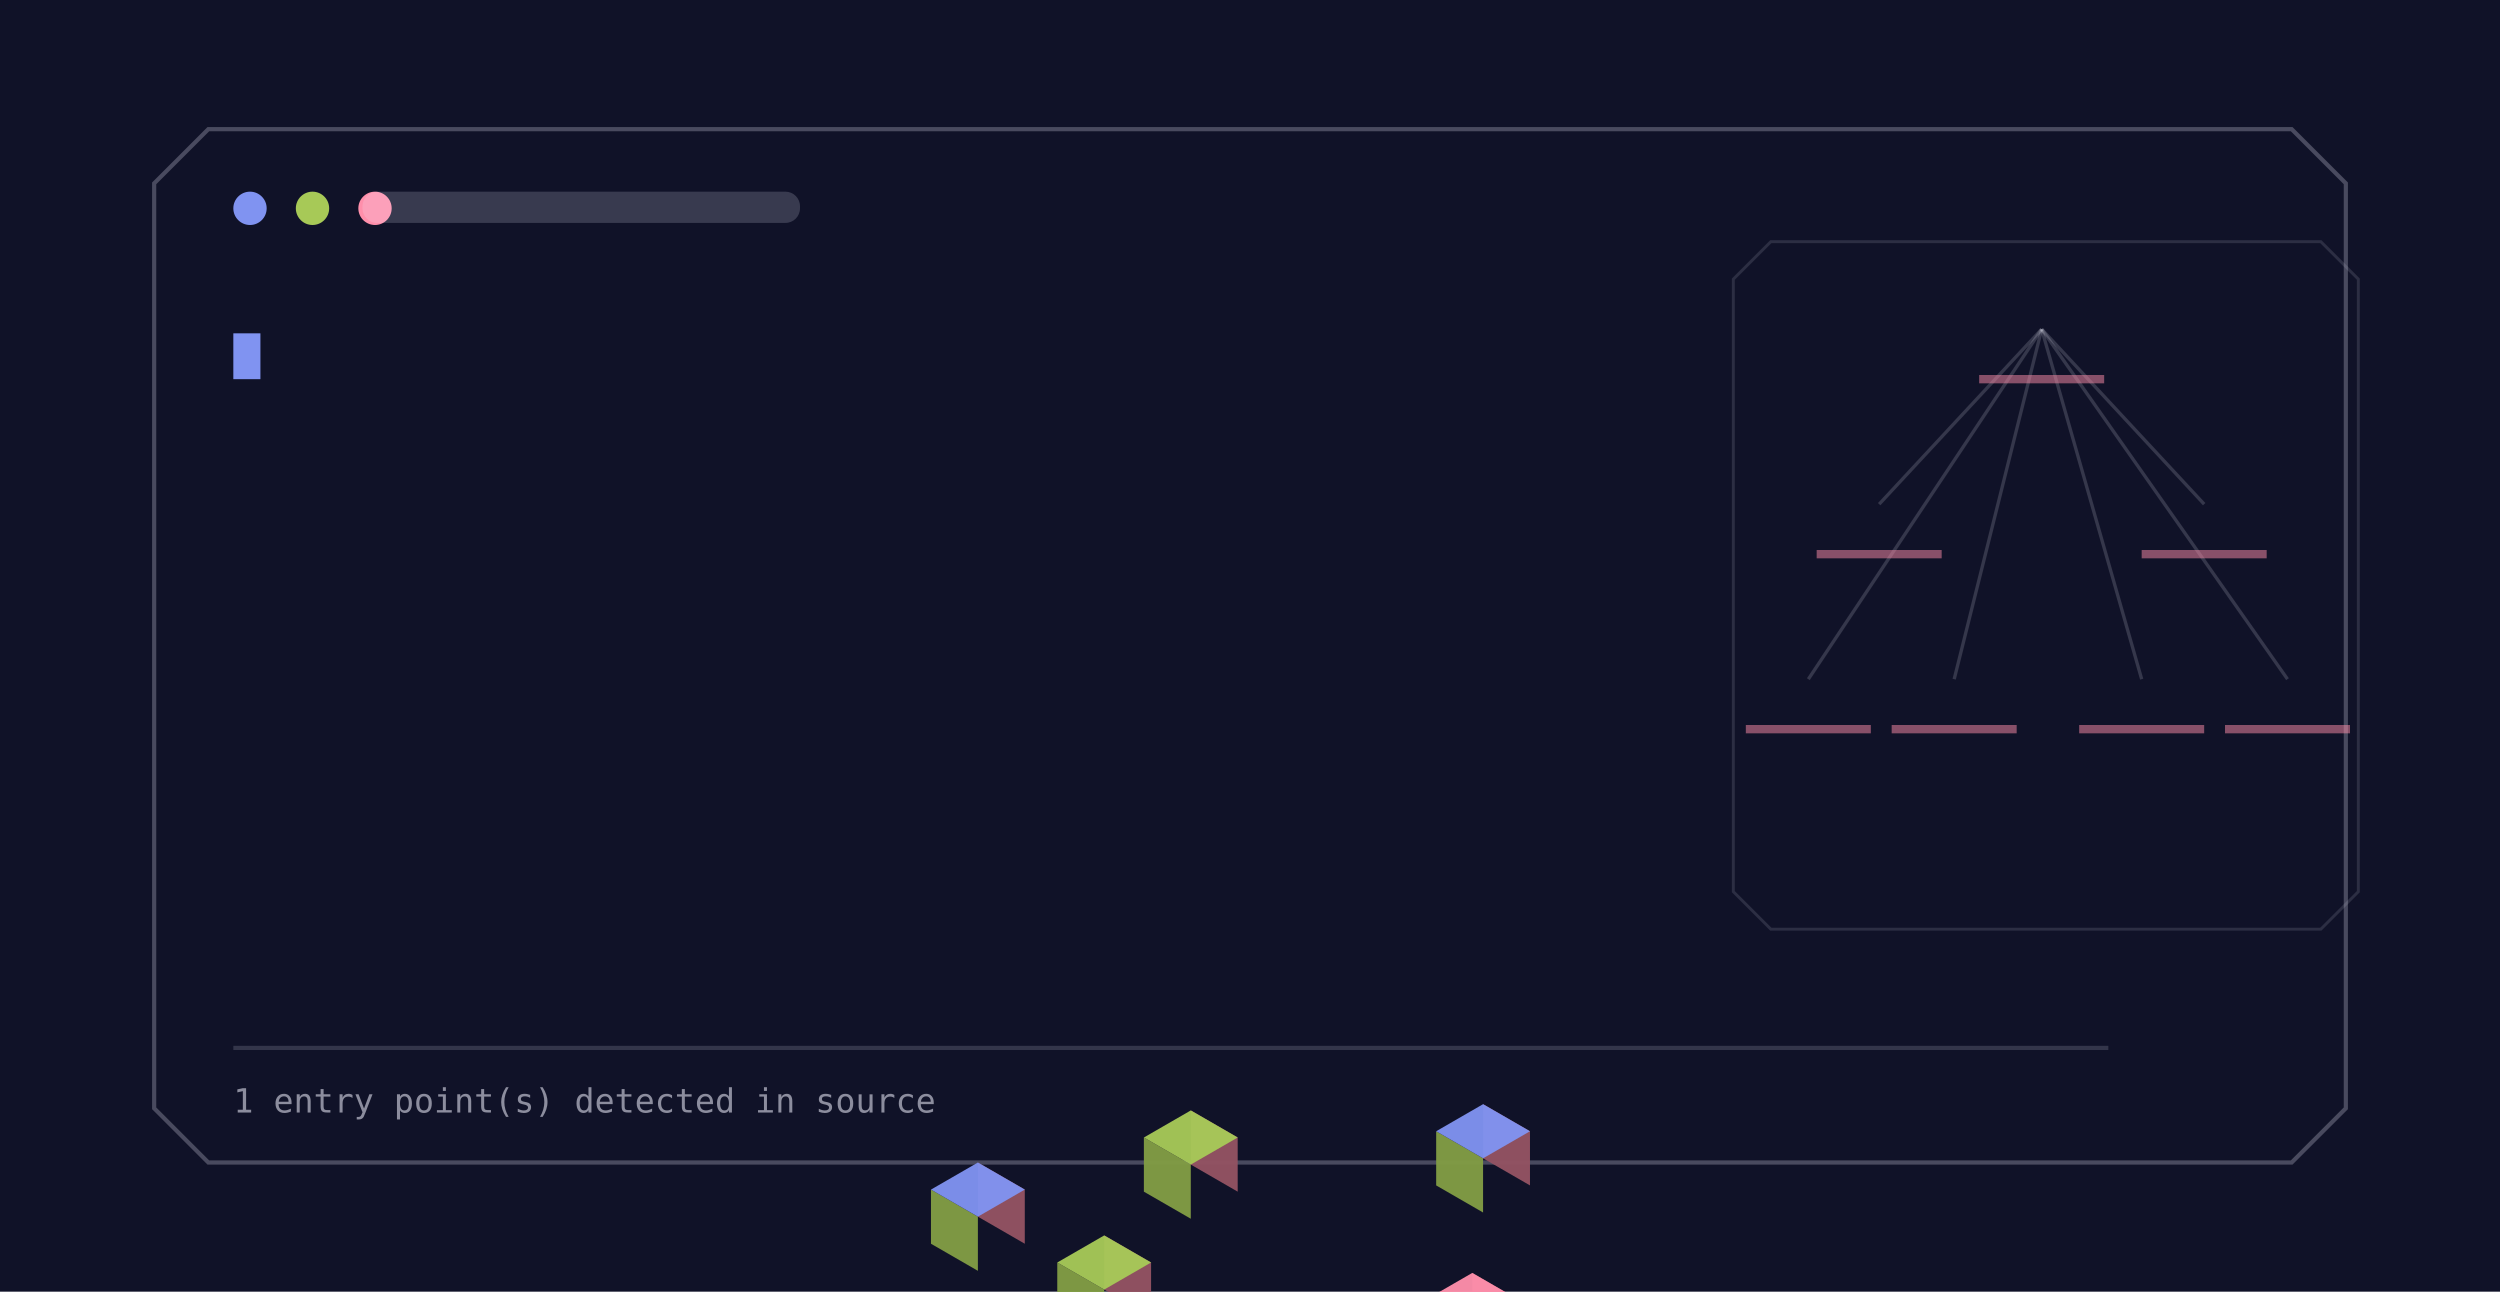
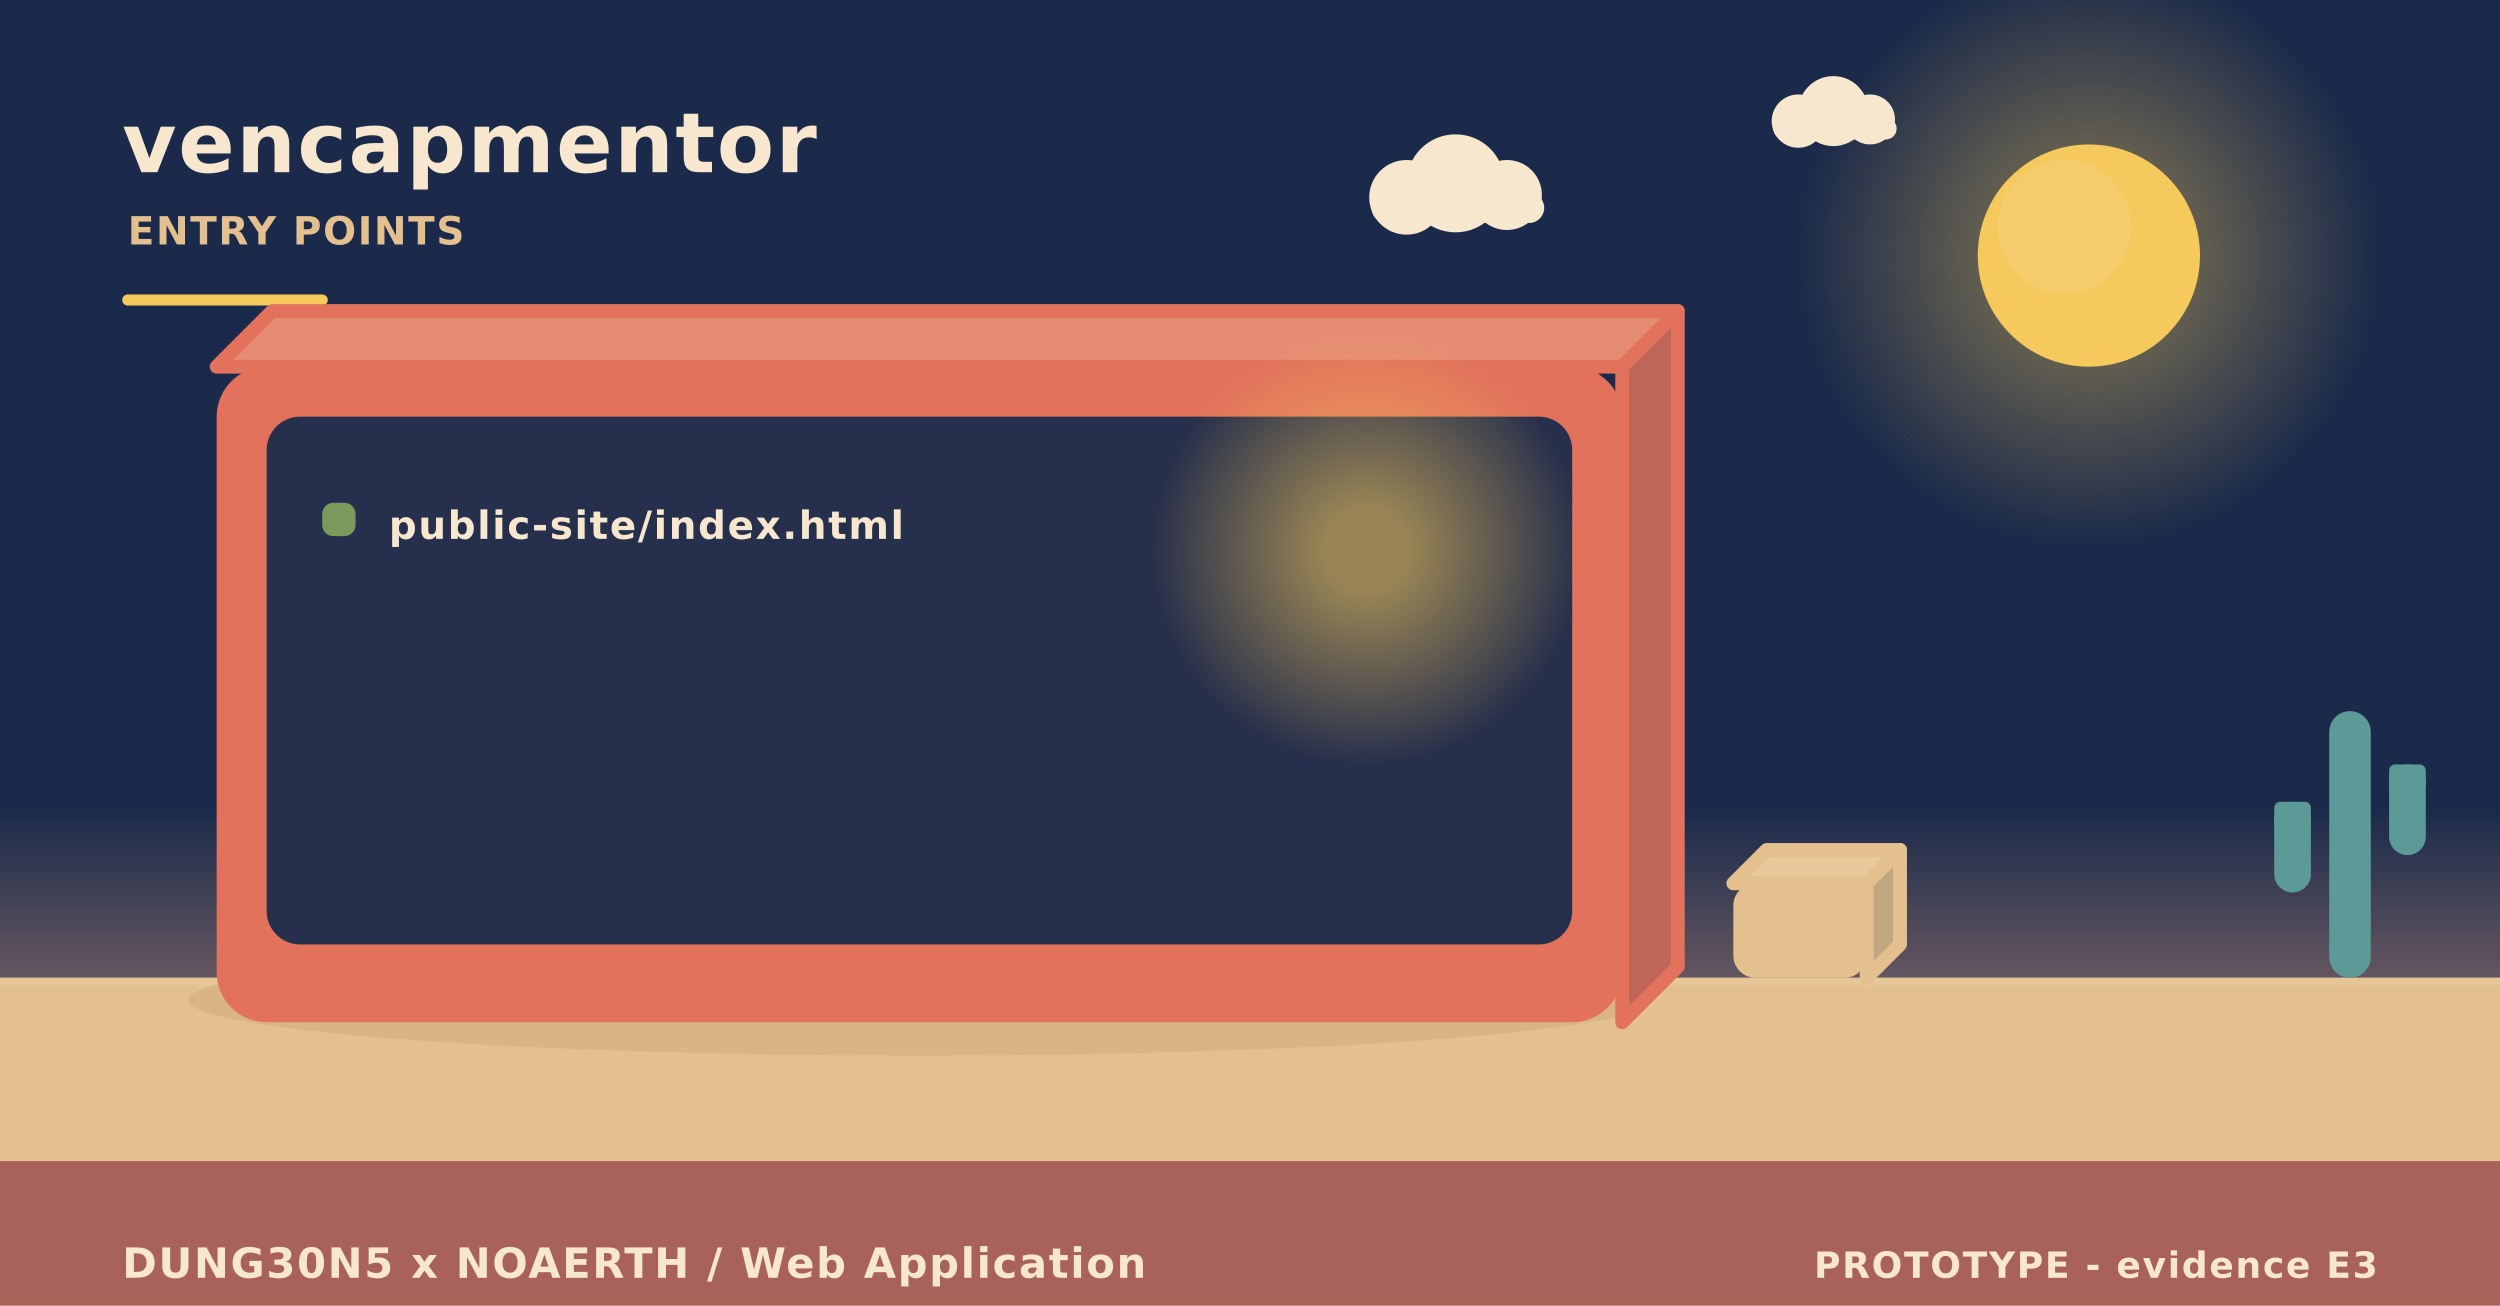
- <svg xmlns="http://www.w3.org/2000/svg" viewBox="0 0 1200 620" width="1200" height="620" role="img" aria-label="vencapmentor command surface">
-   <rect width="1200" height="620" fill="#101228" />
-   <defs>
-     <linearGradient id="gt" x1="0" y1="0" x2="1" y2="1">
-       <stop offset="0%" stop-color="#8093f1" />
-       <stop offset="100%" stop-color="#a7c957" />
-     </linearGradient>
-   </defs>
-   <path d="M100.00,62.00 H1100.00 L1126.00,88.00 V532.00 L1100.00,558.00 H100.00 L74.00,532.00 V88.00 Z" fill="none" stroke="rgba(242,242,255,0.300)" stroke-width="2.00" opacity="0.85" />
-   <circle cx="120.00" cy="100.00" r="8.00" fill="#8093f1" opacity="1.00" />
-   <circle cx="150.00" cy="100.00" r="8.00" fill="#a7c957" opacity="1.00" />
-   <circle cx="180.00" cy="100.00" r="8.00" fill="#ff8fab" opacity="1.00" />
-   <rect x="174.00" y="92.00" width="210.00" height="15.00" rx="7.00" fill="rgba(242,242,255,0.180)" opacity="1.00" />
-   <text x="112" y="148" font-family="ui-monospace,SFMono-Regular,Menlo,monospace" font-size="21" fill="rgba(242,242,255,0.800)" opacity="0">public-site/index.html<animate attributeName="opacity" values="0;1;1;0" dur="1.5s" begin="0.0s" repeatCount="indefinite" />
-   </text>
-   <rect x="112" y="160" width="13" height="22" fill="#8093f1">
-     <animate attributeName="opacity" values="1;0;1" dur="1.05s" begin="0s" repeatCount="indefinite" />
-   </rect>
-   <path d="M850.00,116.00 H1114.00 L1132.00,134.00 V428.00 L1114.00,446.00 H850.00 L832.00,428.00 V134.00 Z" fill="none" stroke="rgba(242,242,255,0.180)" stroke-width="1.40" opacity="0.70" />
-   <line x1="980.00" y1="158.00" x2="902.00" y2="242.00" stroke="rgba(242,242,255,0.300)" stroke-width="1.60" opacity="0.55" />
-   <line x1="980.00" y1="158.00" x2="1058.00" y2="242.00" stroke="rgba(242,242,255,0.300)" stroke-width="1.60" opacity="0.55" />
-   <line x1="980.00" y1="158.00" x2="868.00" y2="326.00" stroke="rgba(242,242,255,0.300)" stroke-width="1.60" opacity="0.55" />
-   <line x1="980.00" y1="158.00" x2="938.00" y2="326.00" stroke="rgba(242,242,255,0.300)" stroke-width="1.60" opacity="0.55" />
-   <line x1="980.00" y1="158.00" x2="1028.00" y2="326.00" stroke="rgba(242,242,255,0.300)" stroke-width="1.60" opacity="0.55" />
-   <line x1="980.00" y1="158.00" x2="1098.00" y2="326.00" stroke="rgba(242,242,255,0.300)" stroke-width="1.60" opacity="0.55" />
-   <polygon points="711.87,556.00 734.39,569.00 734.39,543.00 711.87,530.00" fill="#945363" opacity="0.95" />
-   <polygon points="689.36,569.00 711.87,582.00 711.87,556.00 689.36,543.00" fill="#829d44" opacity="0.95" />
-   <polygon points="711.87,530.00 734.39,543.00 711.87,556.00 689.36,543.00" fill="#8093f1" opacity="0.95" />
+ <svg xmlns="http://www.w3.org/2000/svg" width="900" height="470" viewBox="0 0 900 470" role="img" aria-label="vencapmentor - how it is operated">
+   <linearGradient id="skyt" x1="0" y1="0" x2="0" y2="1">
+     <stop offset="0" stop-color="#1b2a4a" />
+     <stop offset="0.62" stop-color="#1b2a4a" />
+     <stop offset="1" stop-color="#f3ad8a" />
+   </linearGradient>
+   <rect width="900" height="470" fill="url(#skyt)" />
+   <radialGradient id="sunt">
+     <stop offset="0.35" stop-color="#f5c95c" stop-opacity="0.34" />
+     <stop offset="1" stop-color="#f5c95c" stop-opacity="0" />
+   </radialGradient>
+   <circle cx="752" cy="92" r="104" fill="url(#sunt)" />
+   <circle cx="752" cy="92" r="40" fill="#f5c95c" />
+   <circle cx="743.2" cy="81.6" r="24" fill="#f5d27e" opacity="0.5" />
  <g>
-     <rect x="950.00" y="180.00" width="60.00" height="4.00" rx="0.00" fill="rgba(255,143,171,0.500)" opacity="1.00" />
-     <animate attributeName="opacity" values="0.25;1.0;0.25" dur="11.2s" begin="0.0s" repeatCount="indefinite" />
+     <circle cx="524" cy="66" r="17.64" fill="#f6e7ce" />
+     <circle cx="506.36" cy="71.04" r="13.44" fill="#f6e7ce" />
+     <circle cx="542.48" cy="70.2" r="12.6" fill="#f6e7ce" />
+     <rect x="493.76" y="69.36" width="62.16" height="10.92" rx="5.46" fill="#f6e7ce" />
+     <animateTransform attributeName="transform" type="translate" values="0 0;24 0;0 0" dur="36s" begin="0s" repeatCount="indefinite" />
  </g>
-   <polygon points="571.58,559.00 594.09,572.00 594.09,546.00 571.58,533.00" fill="#945363" opacity="0.95" />
-   <polygon points="549.06,572.00 571.58,585.00 571.58,559.00 549.06,546.00" fill="#829d44" opacity="0.95" />
-   <polygon points="571.58,533.00 594.09,546.00 571.58,559.00 549.06,546.00" fill="#a7c957" opacity="0.95" />
  <g>
-     <rect x="872.00" y="264.00" width="60.00" height="4.00" rx="0.00" fill="rgba(255,143,171,0.500)" opacity="1.00" />
-     <animate attributeName="opacity" values="0.25;1.0;0.25" dur="11.2s" begin="0.4s" repeatCount="indefinite" />
+     <circle cx="660" cy="40" r="12.6" fill="#f6e7ce" />
+     <circle cx="647.4" cy="43.6" r="9.6" fill="#f6e7ce" />
+     <circle cx="673.2" cy="43" r="9" fill="#f6e7ce" />
+     <rect x="638.4" y="42.4" width="44.4" height="7.8" rx="3.9" fill="#f6e7ce" />
+     <animateTransform attributeName="transform" type="translate" values="0 0;-18 0;0 0" dur="46s" begin="3s" repeatCount="indefinite" />
  </g>
-   <polygon points="706.68,637.00 729.19,650.00 729.19,624.00 706.68,611.00" fill="#945363" opacity="0.95" />
-   <polygon points="684.16,650.00 706.68,663.00 706.68,637.00 684.16,624.00" fill="#829d44" opacity="0.95" />
-   <polygon points="706.68,611.00 729.19,624.00 706.68,637.00 684.16,624.00" fill="#ff8fab" opacity="0.95" />
+   <rect x="0" y="352" width="900" height="118" fill="#e3c08d" />
+   <rect x="0" y="352" width="900" height="3" fill="#e6c596" />
+   <text x="44" y="62" font-family="Verdana,DejaVu Sans,sans-serif" font-size="30" font-weight="700" letter-spacing="0.6" fill="#f6e7ce" text-anchor="start">vencapmentor</text>
+   <text x="46" y="88" font-family="Verdana,DejaVu Sans,sans-serif" font-size="14" font-weight="700" letter-spacing="0.6" fill="#e3c08d" text-anchor="start">ENTRY POINTS</text>
+   <rect x="44" y="106" width="74" height="4" rx="2" fill="#f5c95c" />
+   <ellipse cx="331" cy="360" rx="263.2" ry="20" fill="rgba(138,90,68,0.11)" />
+   <path d="M78,132 L584,132 L604,112 L98,112 Z" fill="#e68c74" stroke="#e2725b" stroke-width="5" stroke-linejoin="round" />
+   <path d="M584,132 L604,112 L604,348 L584,368 Z" fill="#c06658" stroke="#e2725b" stroke-width="5" stroke-linejoin="round" />
+   <rect x="78" y="132" width="506" height="236" rx="18" fill="#e2725b" />
+   <rect x="96" y="150" width="470" height="190" rx="12" fill="#1b2a4a" opacity="0.94" />
+   <radialGradient id="lamp48595">
+     <stop offset="0.2" stop-color="#f5c95c" stop-opacity="0.55" />
+     <stop offset="1" stop-color="#f5c95c" stop-opacity="0" />
+   </radialGradient>
+   <circle cx="492" cy="198" r="78" fill="url(#lamp48595)" />
+   <rect x="116" y="181" width="12" height="12" rx="4" fill="#7a9a5c" />
  <g>
-     <rect x="1028.00" y="264.00" width="60.00" height="4.00" rx="0.00" fill="rgba(255,143,171,0.500)" opacity="1.00" />
-     <animate attributeName="opacity" values="0.25;1.0;0.25" dur="11.2s" begin="0.8s" repeatCount="indefinite" />
+     <text x="140" y="194" font-family="Verdana,DejaVu Sans,sans-serif" font-size="14" font-weight="700" letter-spacing="0.6" fill="#f6e7ce" text-anchor="start">public-site/index.html</text>
+     <animateTransform attributeName="transform" type="translate" values="0 10;0 0" dur="0.7s" begin="0.4s" fill="freeze" />
  </g>
-   <polygon points="469.39,584.00 491.90,597.00 491.90,571.00 469.39,558.00" fill="#945363" opacity="0.95" />
-   <polygon points="446.87,597.00 469.39,610.00 469.39,584.00 446.87,571.00" fill="#829d44" opacity="0.95" />
-   <polygon points="469.39,558.00 491.90,571.00 469.39,584.00 446.87,571.00" fill="#8093f1" opacity="0.95" />
-   <g>
-     <rect x="838.00" y="348.00" width="60.00" height="4.00" rx="0.00" fill="rgba(255,143,171,0.500)" opacity="1.00" />
-     <animate attributeName="opacity" values="0.25;1.0;0.25" dur="11.2s" begin="1.2s" repeatCount="indefinite" />
-   </g>
-   <polygon points="530.01,619.00 552.52,632.00 552.52,606.00 530.01,593.00" fill="#945363" opacity="0.95" />
-   <polygon points="507.49,632.00 530.01,645.00 530.01,619.00 507.49,606.00" fill="#829d44" opacity="0.95" />
-   <polygon points="530.01,593.00 552.52,606.00 530.01,619.00 507.49,606.00" fill="#a7c957" opacity="0.95" />
-   <g>
-     <rect x="908.00" y="348.00" width="60.00" height="4.00" rx="0.00" fill="rgba(255,143,171,0.500)" opacity="1.00" />
-     <animate attributeName="opacity" values="0.25;1.0;0.25" dur="11.2s" begin="1.6s" repeatCount="indefinite" />
-   </g>
-   <polygon points="607.95,664.00 630.47,677.00 630.47,651.00 607.95,638.00" fill="#945363" opacity="0.95" />
-   <polygon points="585.43,677.00 607.95,690.00 607.95,664.00 585.43,651.00" fill="#829d44" opacity="0.95" />
-   <polygon points="607.95,638.00 630.47,651.00 607.95,664.00 585.43,651.00" fill="#ff8fab" opacity="0.95" />
-   <g>
-     <rect x="998.00" y="348.00" width="60.00" height="4.00" rx="0.00" fill="rgba(255,143,171,0.500)" opacity="1.00" />
-     <animate attributeName="opacity" values="0.25;1.0;0.25" dur="11.2s" begin="2.0s" repeatCount="indefinite" />
-   </g>
-   <polygon points="668.57,699.00 691.09,712.00 691.09,686.00 668.57,673.00" fill="#945363" opacity="0.95" />
-   <polygon points="646.05,712.00 668.57,725.00 668.57,699.00 646.05,686.00" fill="#829d44" opacity="0.95" />
-   <polygon points="668.57,673.00 691.09,686.00 668.57,699.00 646.05,686.00" fill="#8093f1" opacity="0.95" />
-   <g>
-     <rect x="1068.00" y="348.00" width="60.00" height="4.00" rx="0.00" fill="rgba(255,143,171,0.500)" opacity="1.00" />
-     <animate attributeName="opacity" values="0.25;1.0;0.25" dur="11.2s" begin="2.4s" repeatCount="indefinite" />
-   </g>
-   <rect x="112.00" y="502.00" width="900.00" height="2.00" rx="0.00" fill="rgba(242,242,255,0.160)" opacity="1.00" />
-   <text x="112" y="534" font-family="ui-monospace,Menlo,monospace" font-size="16" fill="rgba(242,242,255,0.550)">1 entry point(s) detected in source</text>
+   <path d="M624,318 L672,318 L684,306 L636,306 Z" fill="#e7c99b" stroke="#e3c08d" stroke-width="5" stroke-linejoin="round" />
+   <path d="M672,318 L684,306 L684,340 L672,352 Z" fill="#c1a682" stroke="#e3c08d" stroke-width="5" stroke-linejoin="round" />
+   <rect x="624" y="318" width="48" height="34" rx="8" fill="#e3c08d" />
+   <rect x="838.52" y="256" width="14.96" height="96" rx="7.48" fill="#5b9a97" />
+   <rect x="818.72" y="288.64" width="13.2" height="32.64" rx="6.6" fill="#5b9a97" />
+   <rect x="818.72" y="288.64" width="13.2" height="9.6" rx="2.2" fill="#5b9a97" />
+   <rect x="860.08" y="275.2" width="13.2" height="32.64" rx="6.6" fill="#5b9a97" />
+   <rect x="860.08" y="275.2" width="13.2" height="9.6" rx="2.2" fill="#5b9a97" />
+   <rect x="0" y="418" width="900" height="52" rx="0" fill="#a65c56" opacity="0.94" />
+   <text x="44" y="460" font-family="Verdana,DejaVu Sans,sans-serif" font-size="15" font-weight="700" letter-spacing="0.6" fill="#f6e7ce" text-anchor="start">DUNG30N5 x NOAERTH  /  Web Application</text>
+   <text x="856" y="460" font-family="Verdana,DejaVu Sans,sans-serif" font-size="13" font-weight="700" letter-spacing="0.6" fill="#f6e7ce" text-anchor="end">PROTOTYPE  -  evidence E3</text>
</svg>
